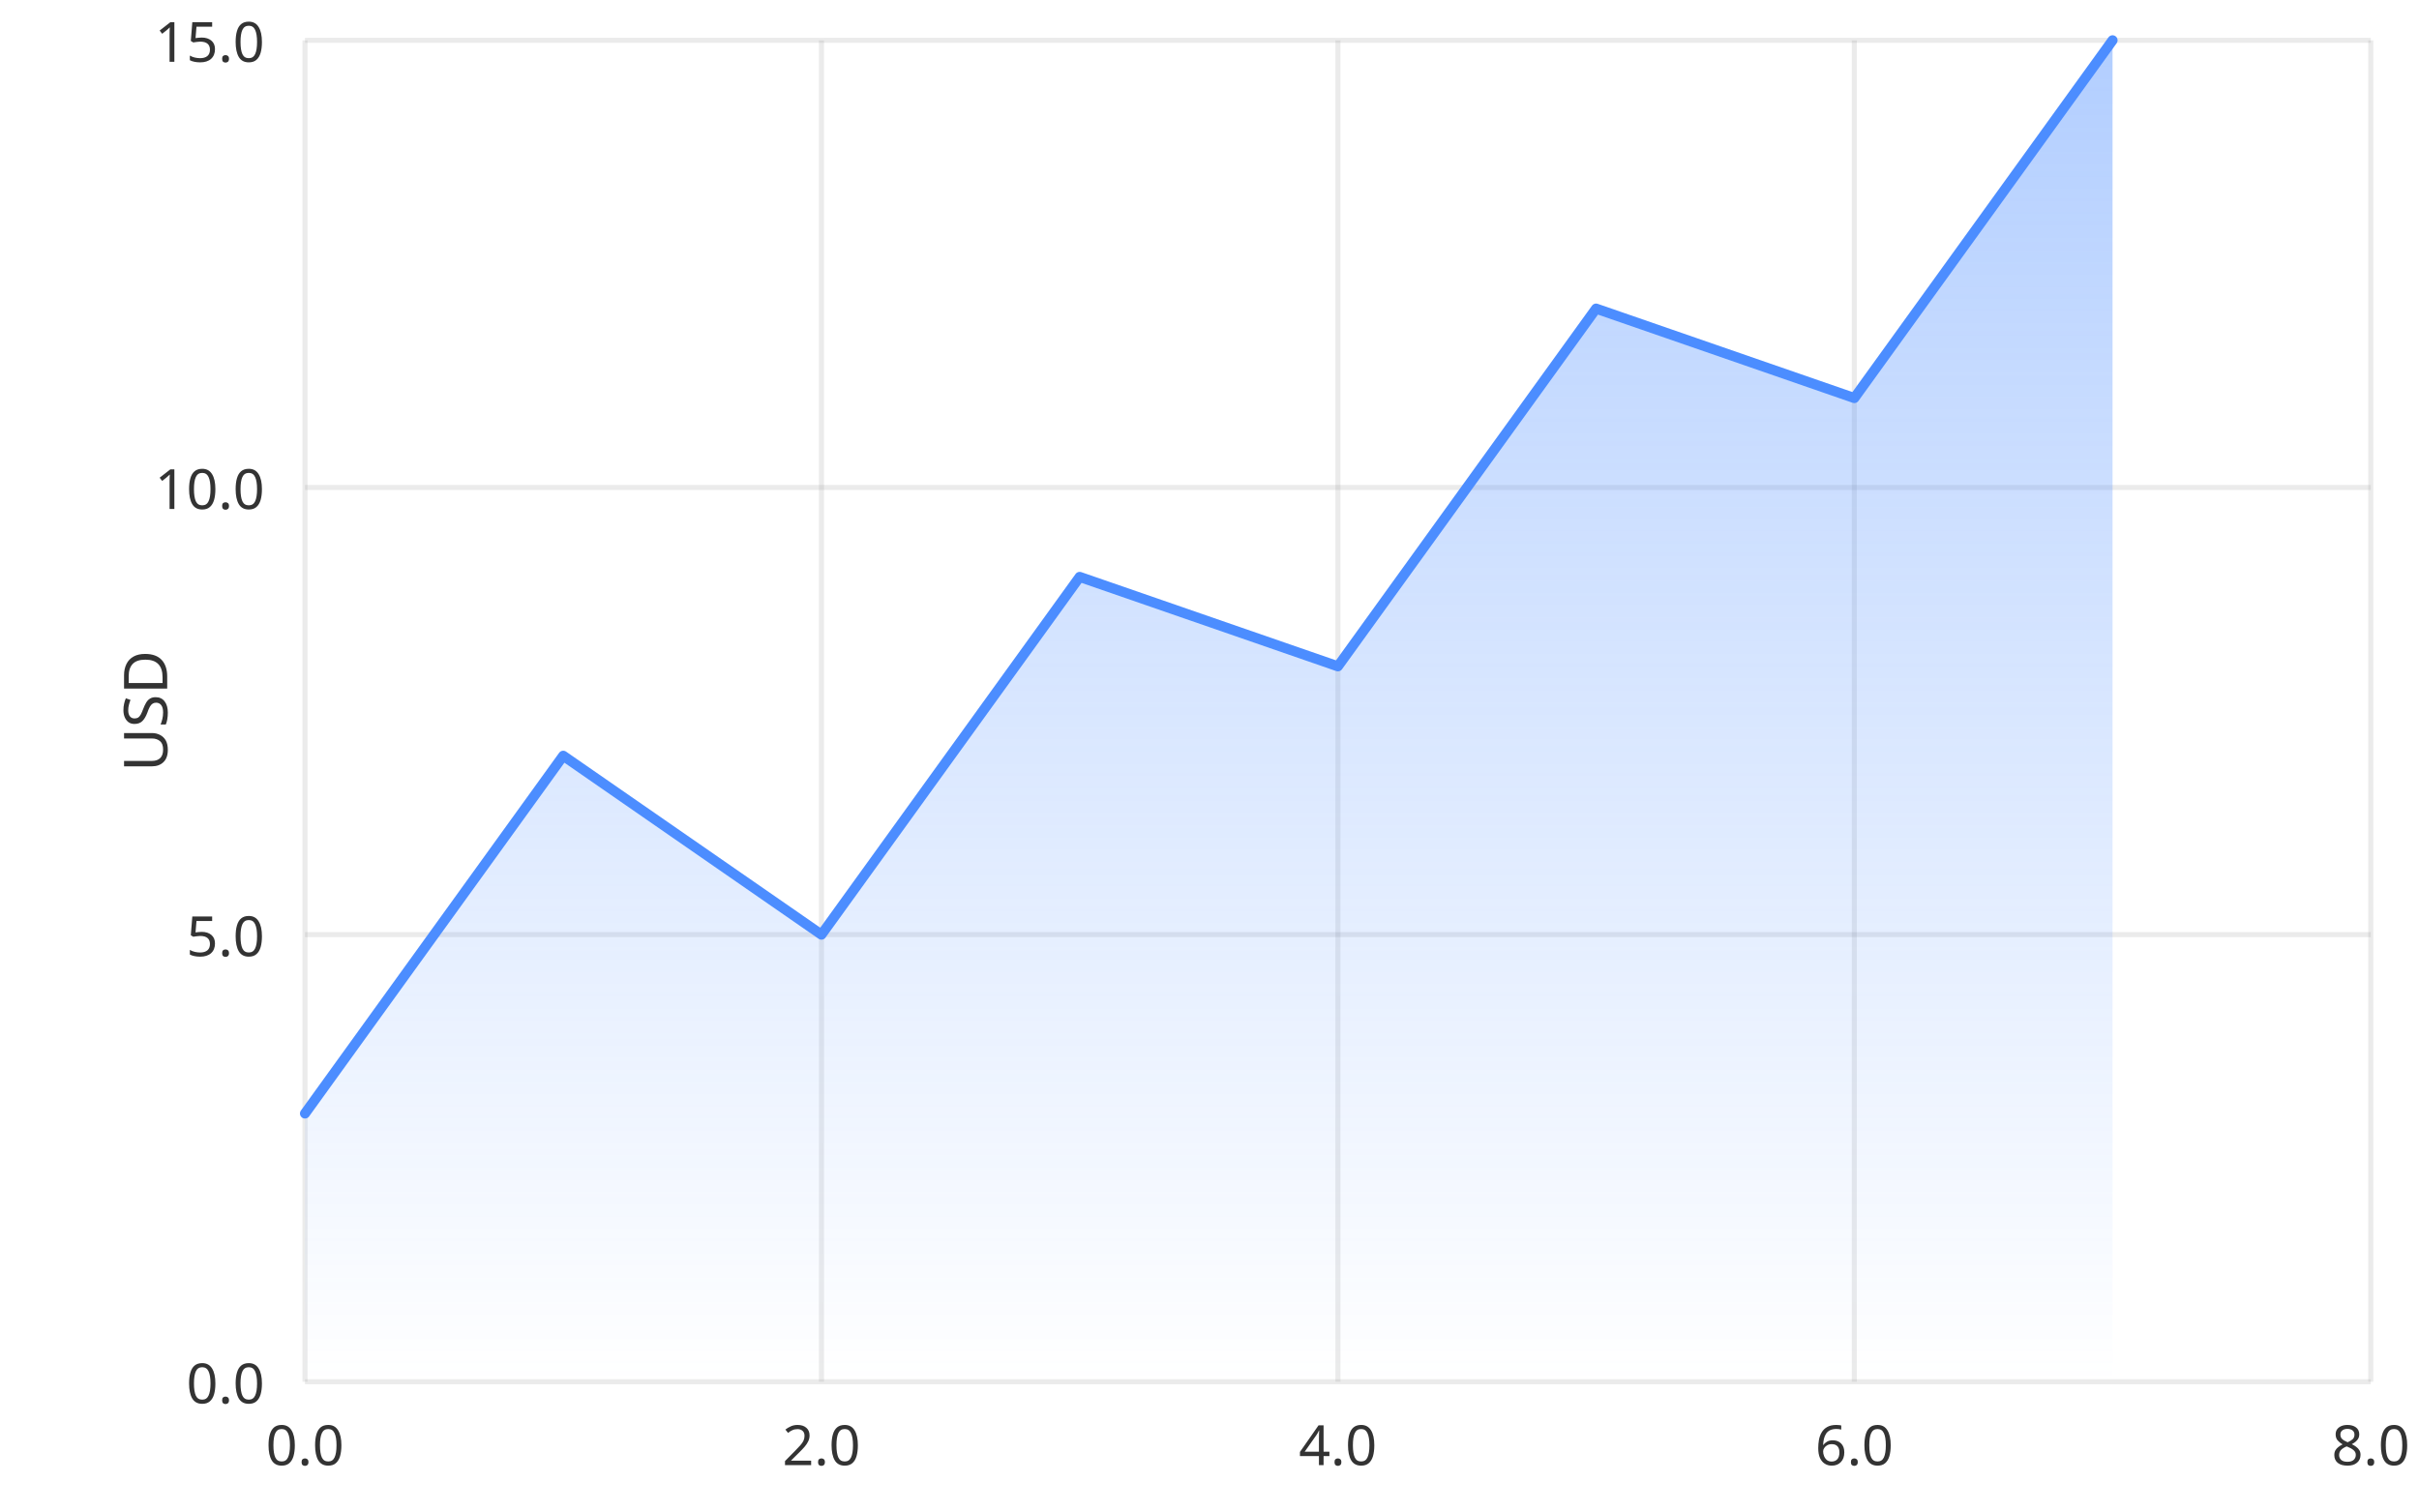
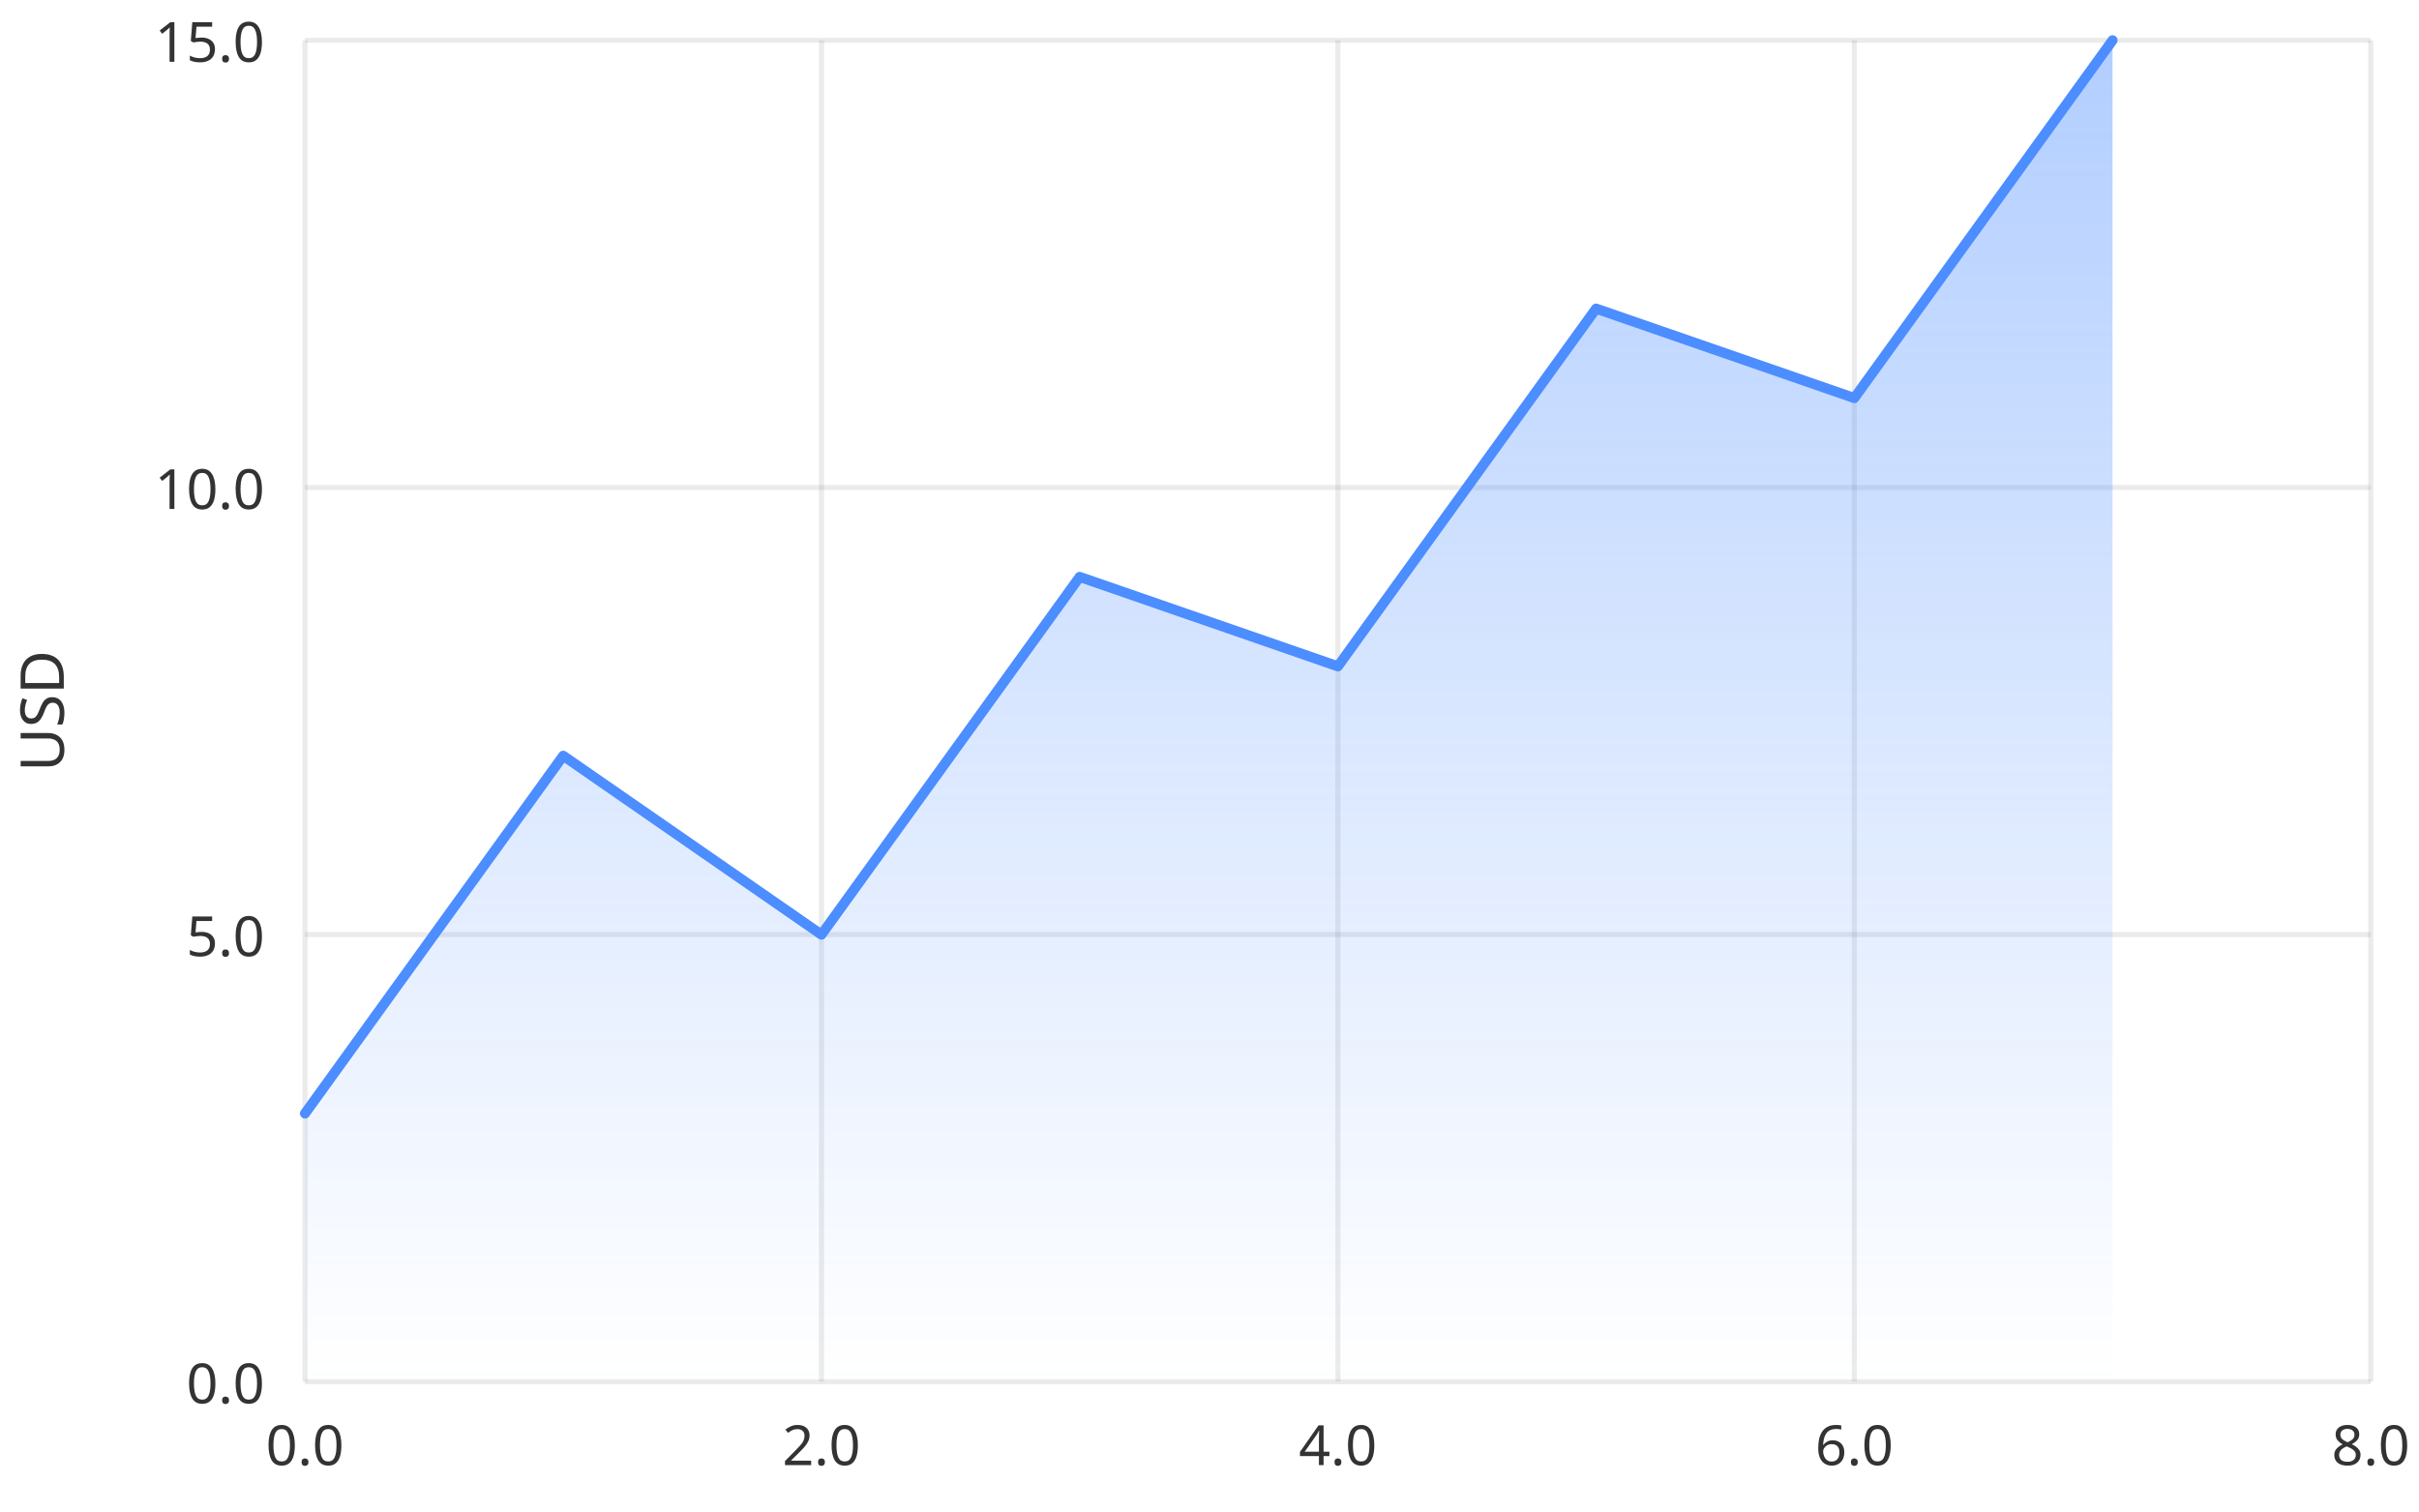
<svg xmlns="http://www.w3.org/2000/svg" width="480" height="300" viewBox="0 0 480 300" font-family="sans-serif">
  <defs>
    <linearGradient id="g9" gradientUnits="userSpaceOnUse" x1="0" y1="8" x2="0" y2="274.25">
      <stop offset="0" stop-color="#4c8dff" stop-opacity="0.43" />
      <stop offset="1" stop-color="#4c8dff" stop-opacity="0" />
    </linearGradient>
  </defs>
  <path d="M60.52 274.25 L470.43 274.25" fill="none" stroke="#808080" stroke-opacity="0.16" stroke-width="1" stroke-linecap="butt" stroke-linejoin="miter" />
  <path d="M60.52 185.5 L470.43 185.5" fill="none" stroke="#808080" stroke-opacity="0.16" stroke-width="1" stroke-linecap="butt" stroke-linejoin="miter" />
  <path d="M60.52 96.75 L470.43 96.75" fill="none" stroke="#808080" stroke-opacity="0.16" stroke-width="1" stroke-linecap="butt" stroke-linejoin="miter" />
  <path d="M60.52 8 L470.43 8" fill="none" stroke="#808080" stroke-opacity="0.16" stroke-width="1" stroke-linecap="butt" stroke-linejoin="miter" />
  <path d="M60.52 8 L60.52 274.25" fill="none" stroke="#808080" stroke-opacity="0.16" stroke-width="1" stroke-linecap="butt" stroke-linejoin="miter" />
  <path d="M163 8 L163 274.25" fill="none" stroke="#808080" stroke-opacity="0.16" stroke-width="1" stroke-linecap="butt" stroke-linejoin="miter" />
  <path d="M265.48 8 L265.48 274.25" fill="none" stroke="#808080" stroke-opacity="0.16" stroke-width="1" stroke-linecap="butt" stroke-linejoin="miter" />
  <path d="M367.95 8 L367.95 274.25" fill="none" stroke="#808080" stroke-opacity="0.16" stroke-width="1" stroke-linecap="butt" stroke-linejoin="miter" />
  <path d="M470.43 8 L470.43 274.25" fill="none" stroke="#808080" stroke-opacity="0.16" stroke-width="1" stroke-linecap="butt" stroke-linejoin="miter" />
  <path d="M60.52 221 L111.76 150 L163 185.5 L214.24 114.5 L265.48 132.25 L316.71 61.25 L367.95 79 L419.19 8 L419.19 274.25 L60.52 274.25 Z" fill="url(#g9)" fill-rule="nonzero" />
  <path d="M60.52 221 L111.76 150 L163 185.5 L214.24 114.5 L265.48 132.25 L316.71 61.25 L367.95 79 L419.19 8" fill="none" stroke="#4c8dff" stroke-width="2" stroke-linecap="round" stroke-linejoin="round" />
  <text x="52.52" y="274.25" text-anchor="end" dominant-baseline="central" font-size="11" fill="#333333">0.0</text>
  <text x="52.52" y="185.5" text-anchor="end" dominant-baseline="central" font-size="11" fill="#333333">5.0</text>
  <text x="52.52" y="96.75" text-anchor="end" dominant-baseline="central" font-size="11" fill="#333333">10.0</text>
  <text x="52.52" y="8" text-anchor="end" dominant-baseline="central" font-size="11" fill="#333333">15.0</text>
  <text x="60.52" y="282.25" text-anchor="middle" dominant-baseline="hanging" font-size="11" fill="#333333">0.0</text>
  <text x="163" y="282.25" text-anchor="middle" dominant-baseline="hanging" font-size="11" fill="#333333">2.0</text>
  <text x="265.48" y="282.25" text-anchor="middle" dominant-baseline="hanging" font-size="11" fill="#333333">4.0</text>
  <text x="367.95" y="282.25" text-anchor="middle" dominant-baseline="hanging" font-size="11" fill="#333333">6.0</text>
  <text x="470.43" y="282.25" text-anchor="middle" dominant-baseline="hanging" font-size="11" fill="#333333">8.0</text>
-   <text x="28.52" y="141.12" text-anchor="middle" dominant-baseline="central" font-size="12" fill="#333333" transform="rotate(-90 28.52 141.12)">USD</text>
+   <text x="8" y="141.12" text-anchor="middle" dominant-baseline="central" font-size="12" fill="#333333" transform="rotate(-90 8 141.12)">USD</text>
</svg>
